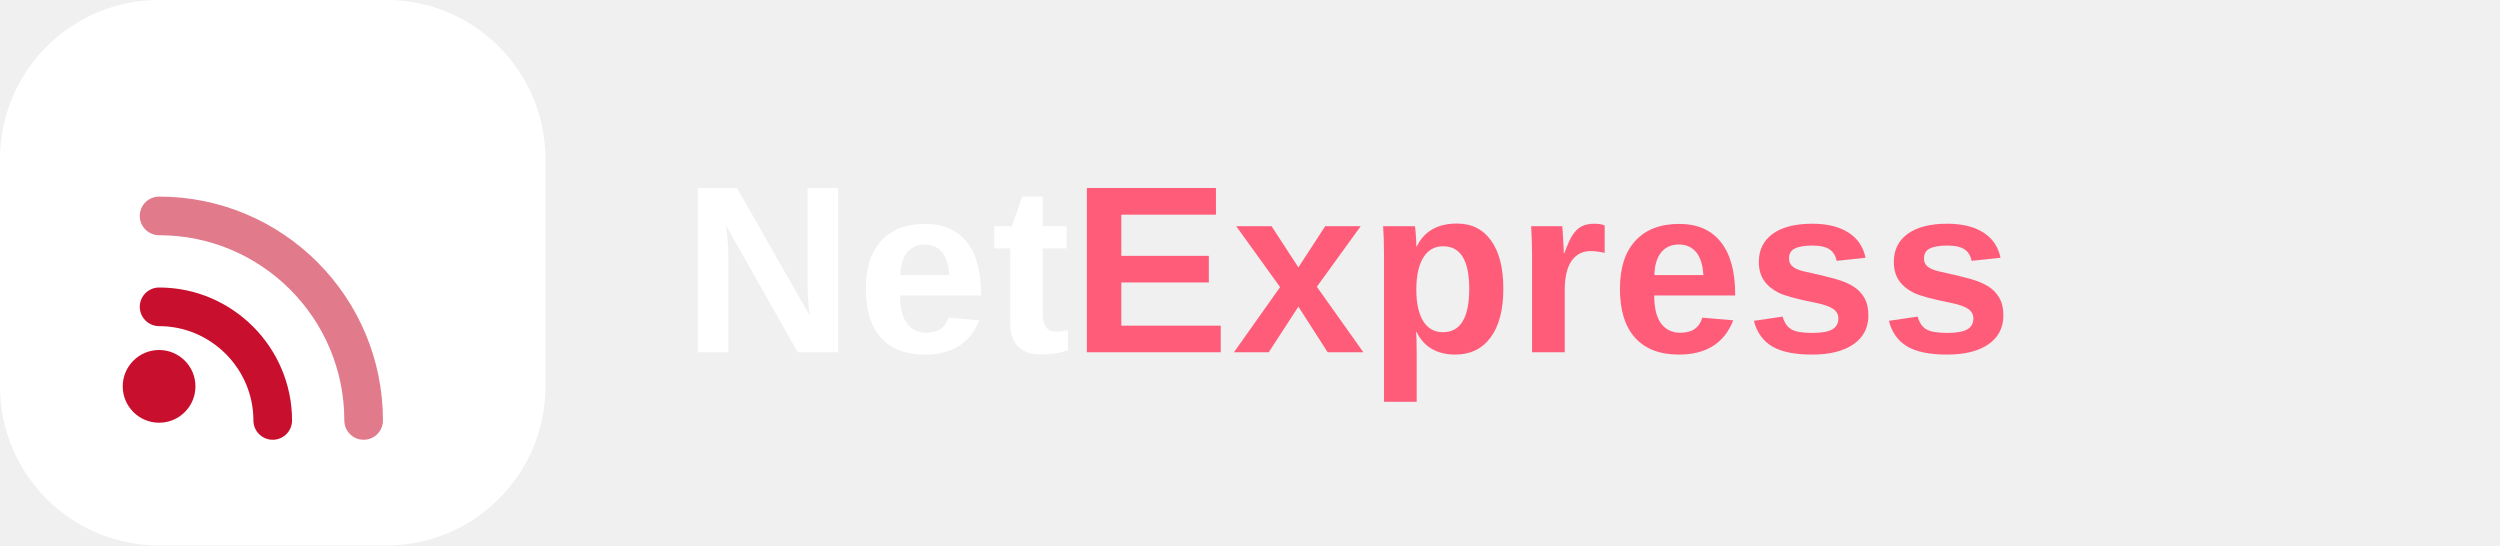
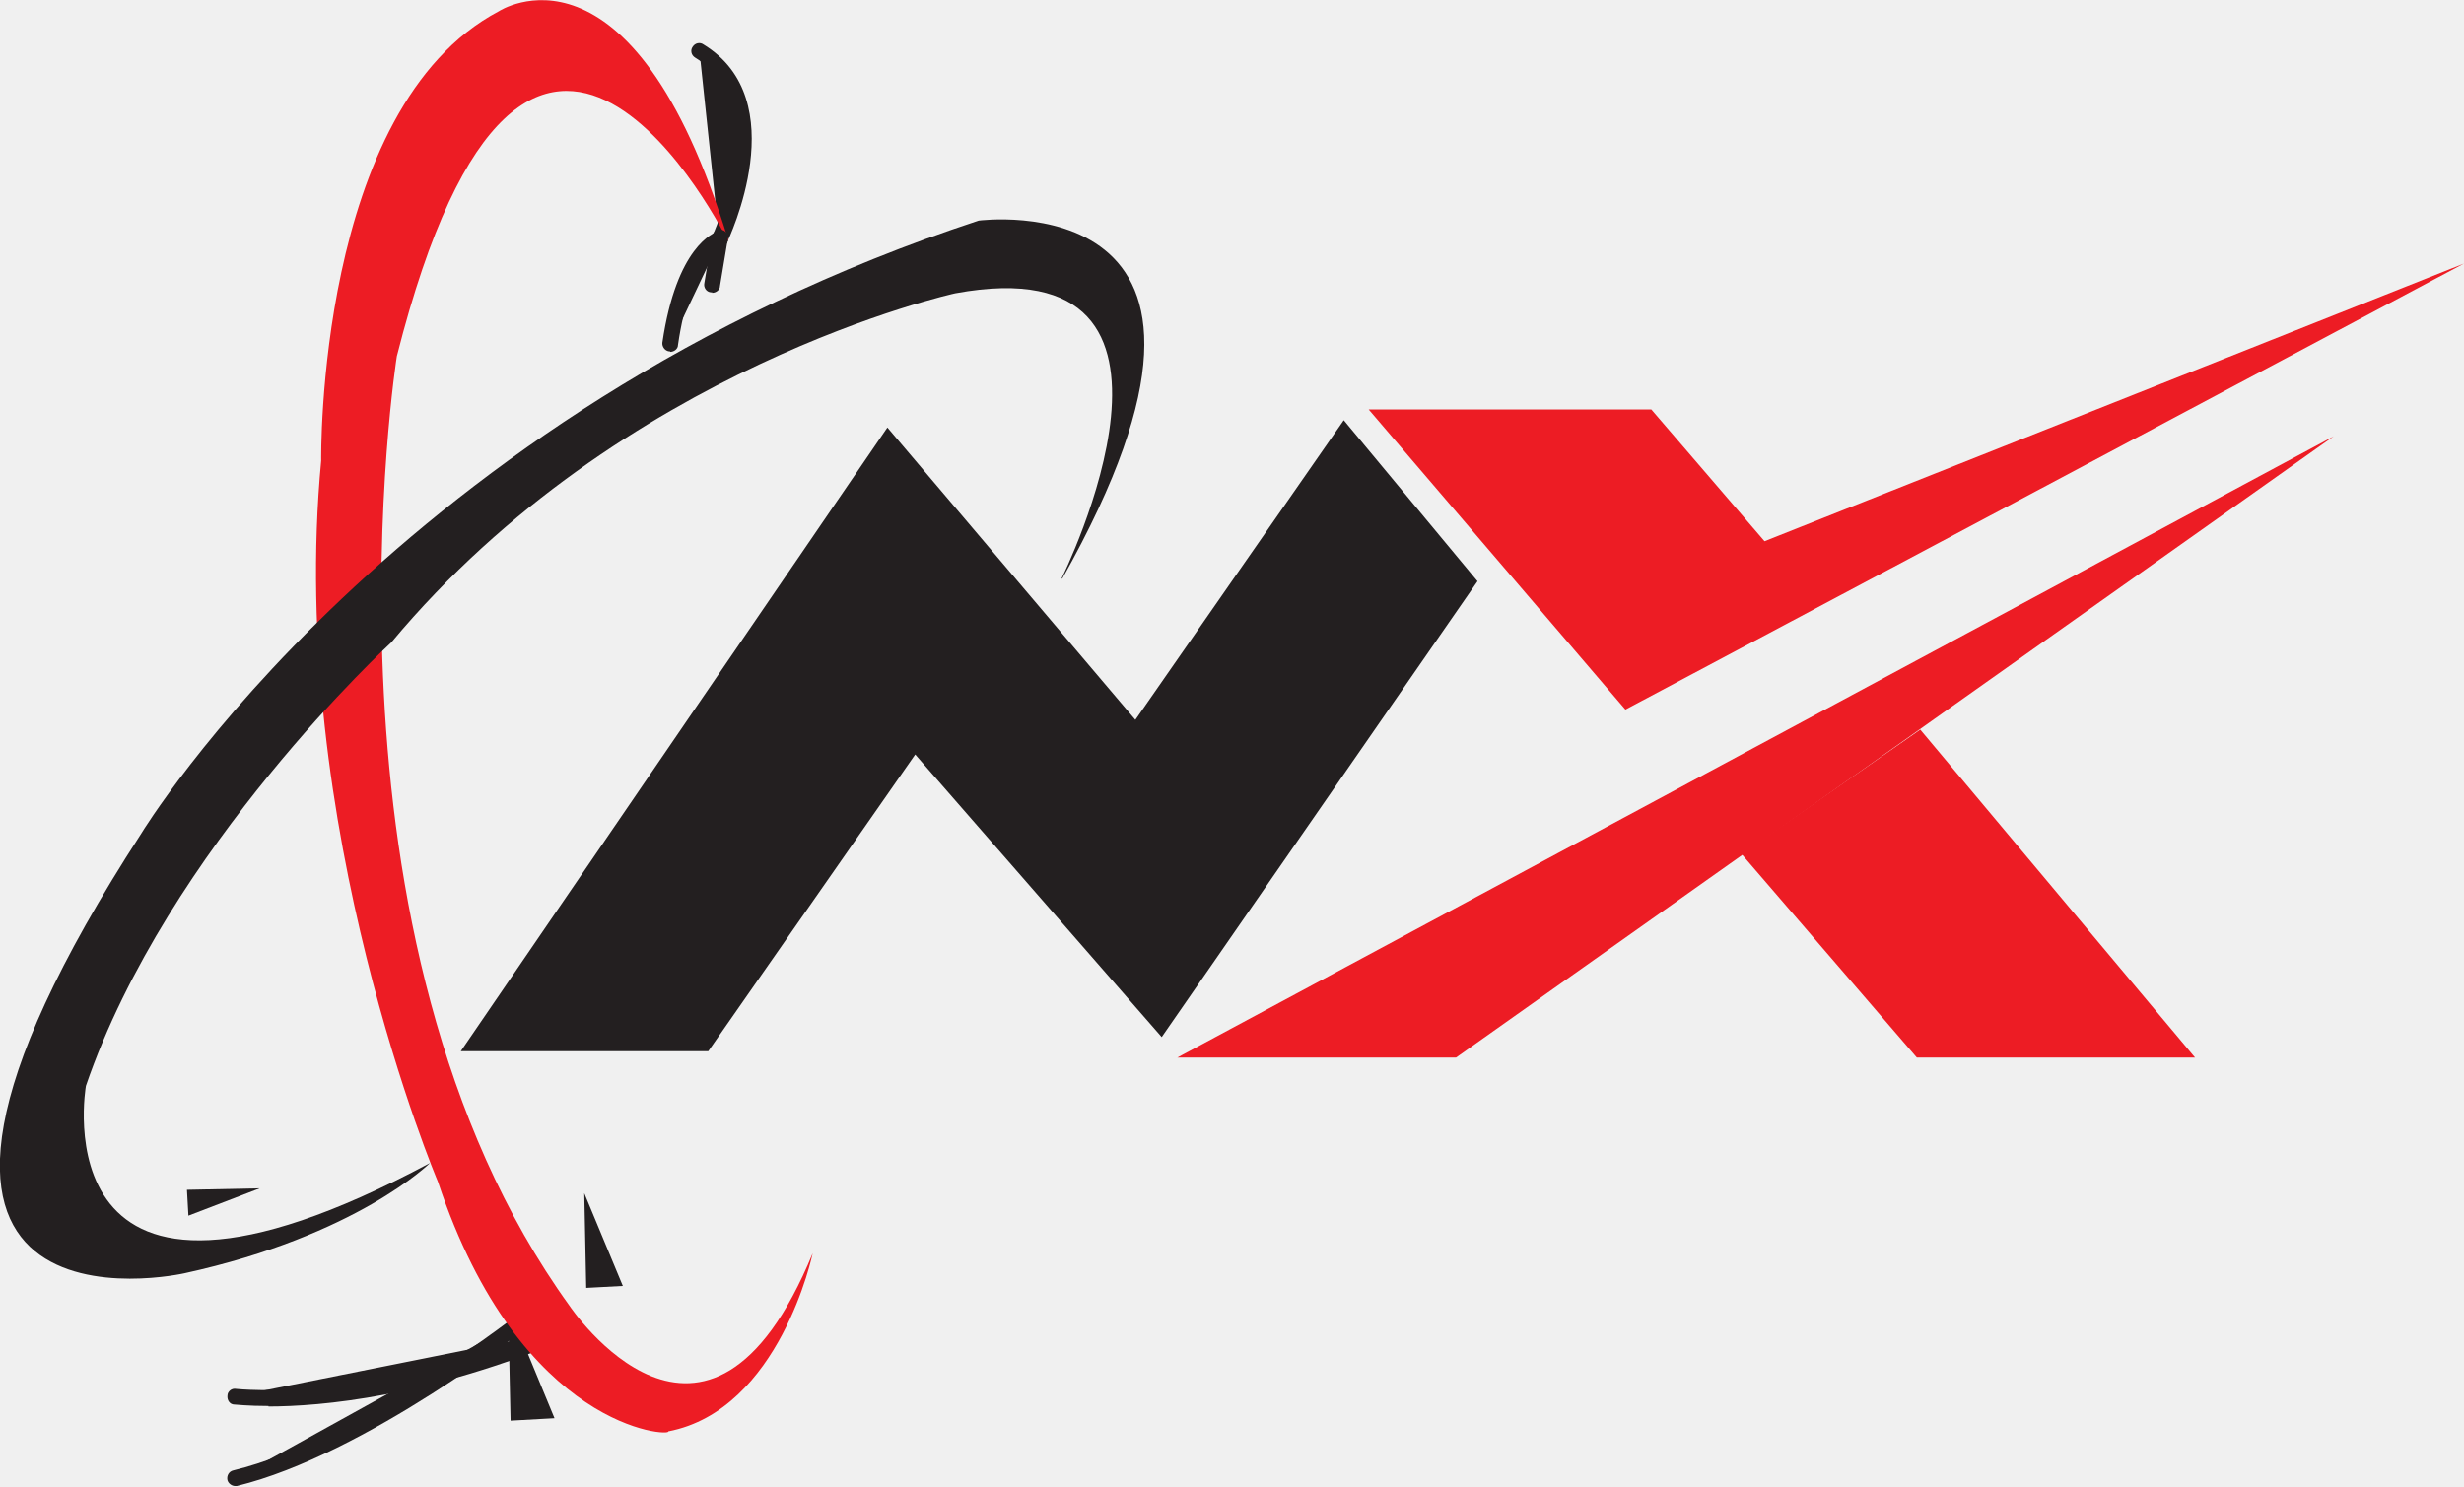
- <svg xmlns="http://www.w3.org/2000/svg" width="220" height="48" viewBox="0 0 220 48" fill="none" role="img" aria-label="Net Express">
-   <rect width="48" height="48" rx="14" fill="#FFFFFF" />
-   <circle cx="14" cy="34" r="3.2" fill="#C8102E" />
-   <path d="M14 27C19.5 27 24 31.5 24 37" stroke="#C8102E" stroke-width="3.4" stroke-linecap="round" fill="none" />
-   <path d="M14 19C23.941 19 32 27.059 32 37" stroke="#C8102E" stroke-opacity="0.55" stroke-width="3.4" stroke-linecap="round" fill="none" />
-   <text x="60" y="31" font-family="'Poppins','Segoe UI',Arial,sans-serif" font-size="21" font-weight="700" letter-spacing="0.2" fill="#FFFFFF">Net<tspan fill="#FF5C7A">Express</tspan>
-   </text>
+ <svg xmlns="http://www.w3.org/2000/svg" id="Layer_1" data-name="Layer 1" viewBox="0 0 50.48 30.45">
+   <defs>
+     <style>
+       .cls-1 {
+         fill: #ed1c24;
+       }
+ 
+       .cls-1, .cls-2, .cls-3 {
+         stroke-width: 0px;
+       }
+ 
+       .cls-2 {
+         fill: none;
+       }
+ 
+       .cls-3 {
+         fill: #231f20;
+       }
+     </style>
+   </defs>
+   <polygon class="cls-3" points="11.36 29.06 10.46 29.11 10.41 26.76 11.36 29.06" />
+   <g>
+     <path class="cls-3" d="m14.76,4.9s-.74.22-1.02,2.15" />
+     <path class="cls-3" d="m13.73,7.2h-.02c-.09-.01-.15-.1-.14-.18.29-1.97,1.05-2.25,1.14-2.28.08-.02.18.02.2.11.03.08-.02.17-.11.2-.02,0-.66.27-.91,2.02,0,.08-.08.14-.16.14h0Z" />
+   </g>
+   <g>
+     <path class="cls-3" d="m14.74,4.93s1.36-2.8-.41-3.88" />
+     <path class="cls-3" d="m14.74,5.09s-.05,0-.07-.02c-.08-.04-.11-.14-.08-.22,0-.03,1.27-2.68-.35-3.67-.08-.05-.1-.15-.05-.22.05-.08.15-.1.22-.05,1.87,1.14.53,3.97.47,4.09-.03.06-.09.09-.15.09h0Z" />
+   </g>
+   <g>
+     <path class="cls-3" d="m10.89,26.93s-3.43,2.72-6.07,3.36" />
+     <path class="cls-3" d="m4.82,30.45c-.07,0-.14-.05-.16-.12-.02-.09.03-.18.12-.2,2.57-.62,5.97-3.3,6-3.33.07-.06.17-.04.23.03s.04.17-.03.23c-.14.11-3.49,2.75-6.13,3.39h-.04.01Z" />
+   </g>
+   <g>
+     <path class="cls-3" d="m4.82,28.61s2.77.35,6.79-1.36" />
+     <path class="cls-3" d="m5.5,28.81c-.42,0-.67-.03-.7-.03-.09,0-.15-.09-.14-.18,0-.09.09-.16.18-.14.03,0,2.78.32,6.71-1.35.08-.04.18,0,.21.09s0,.18-.09.21c-2.88,1.22-5.11,1.41-6.18,1.41h.01Z" />
+   </g>
+   <polygon class="cls-3" points="9.44 21.54 14.51 21.54 18.75 15.46 23.8 21.25 30.27 11.91 27.53 8.61 23.26 14.75 18.18 8.76 9.44 21.54" />
+   <polygon class="cls-1" points="28.04 8.39 33.83 8.39 36.15 11.09 50.48 5.4 33.3 14.54 28.04 8.39" />
+   <polygon class="cls-1" points="35.68 17.5 39.27 21.67 44.97 21.67 39.34 14.95 35.68 17.5" />
+   <polygon class="cls-1" points="24.12 21.67 29.83 21.67 47.81 8.94 24.12 21.67" />
+   <g>
+     <path class="cls-1" d="m14.91,4.93s-4.08-8.28-6.78,2.37c0,0-1.89,11.95,3.54,19.46,0,0,2.81,4.2,4.98-1.08,0,0-.67,3.21-2.96,3.65.08.11-3.02,0-4.72-5.12,0,0-3.1-7.31-2.39-14.77,0,0-.11-7.23,3.64-9.21,0,0,2.72-1.79,4.7,4.69h-.01Z" />
+     <path class="cls-3" d="m21.75,11.85s3.42-6.87-2.18-5.84c0,0-6.83,1.49-11.55,7.15,0,0-4.59,4.21-6.26,9.09,0,0-1.04,5.91,7.05,1.58,0,0-1.5,1.49-5.03,2.26,0,0-7.89,1.79-.88-9.02,0,0,5.23-8.63,17.15-12.55,0,0,6.32-.84,1.71,7.34h0Z" />
+   </g>
+   <g>
+     <line class="cls-2" x1="14.76" y1="4.86" x2="14.59" y2="5.83" />
+     <path class="cls-3" d="m14.59,5.99h-.03c-.09-.01-.15-.1-.13-.19l.16-.96c.02-.09.1-.15.19-.13.09.01.15.1.13.19l-.16.96c0,.08-.08.14-.16.14h0Z" />
+   </g>
+   <polygon class="cls-3" points="3.86 24.91 3.83 24.38 5.32 24.35 3.86 24.91" />
+   <polygon class="cls-3" points="12.76 26.35 12.01 26.39 11.97 24.45 12.76 26.35" />
</svg>
